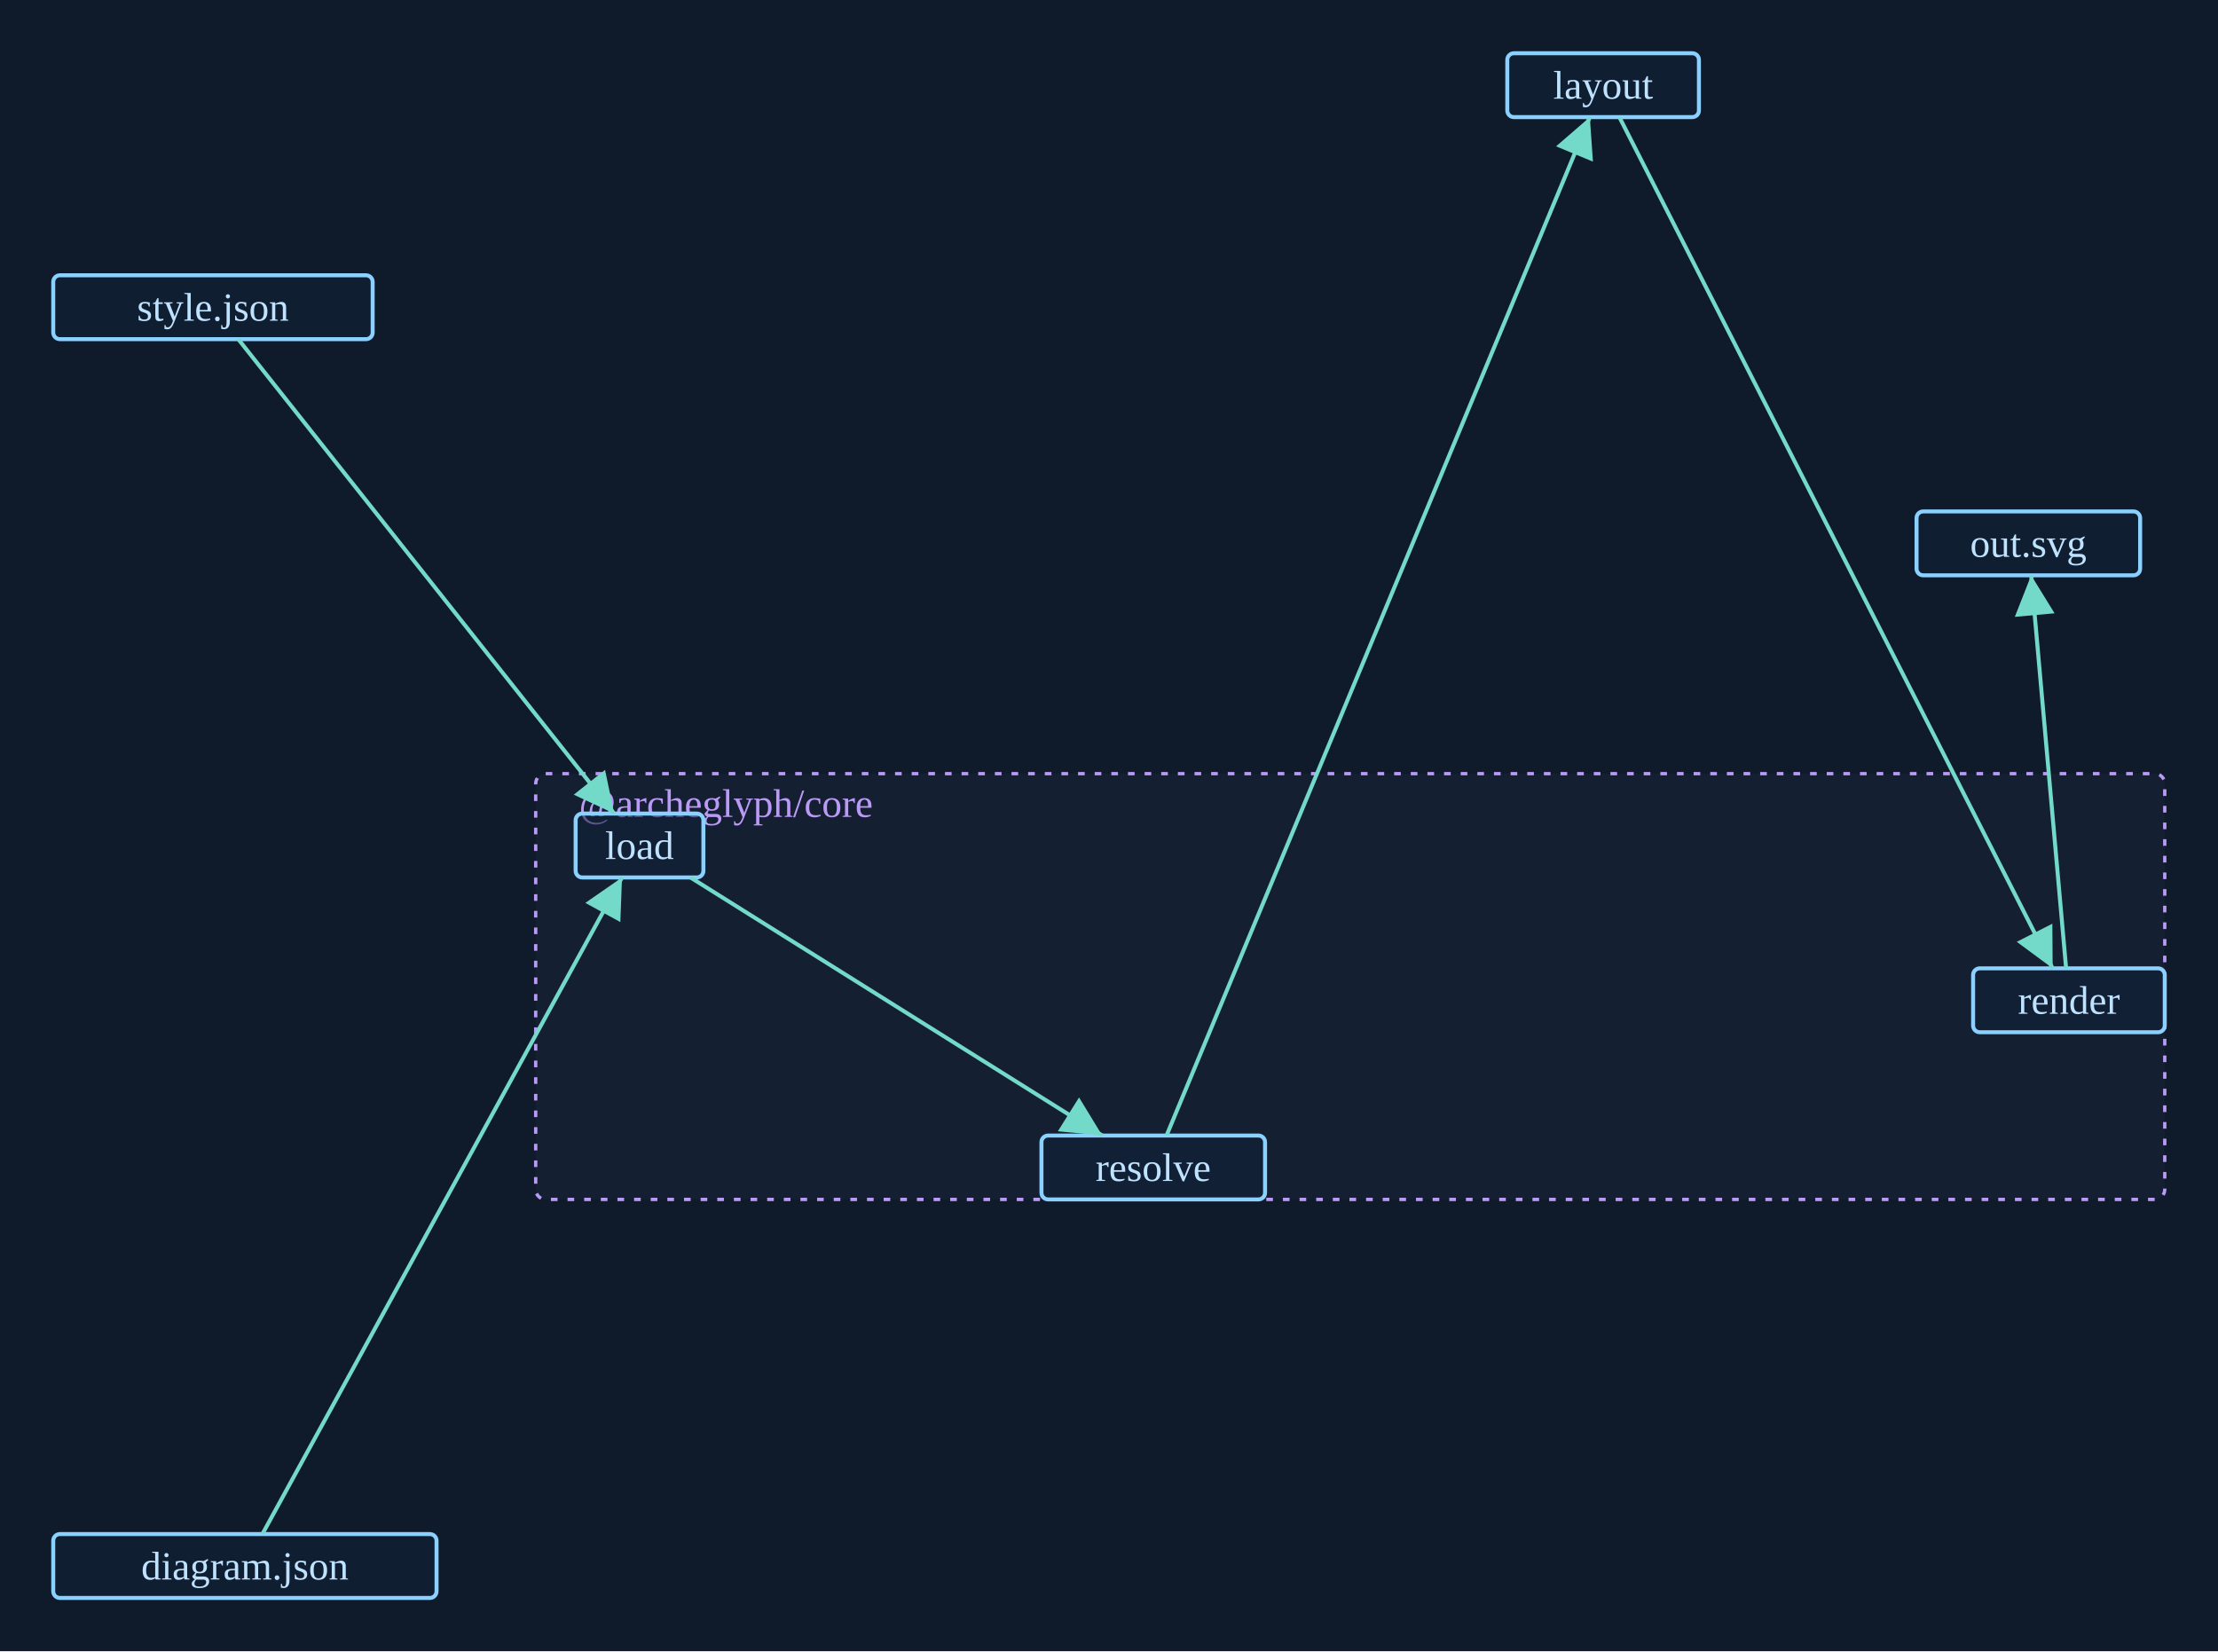
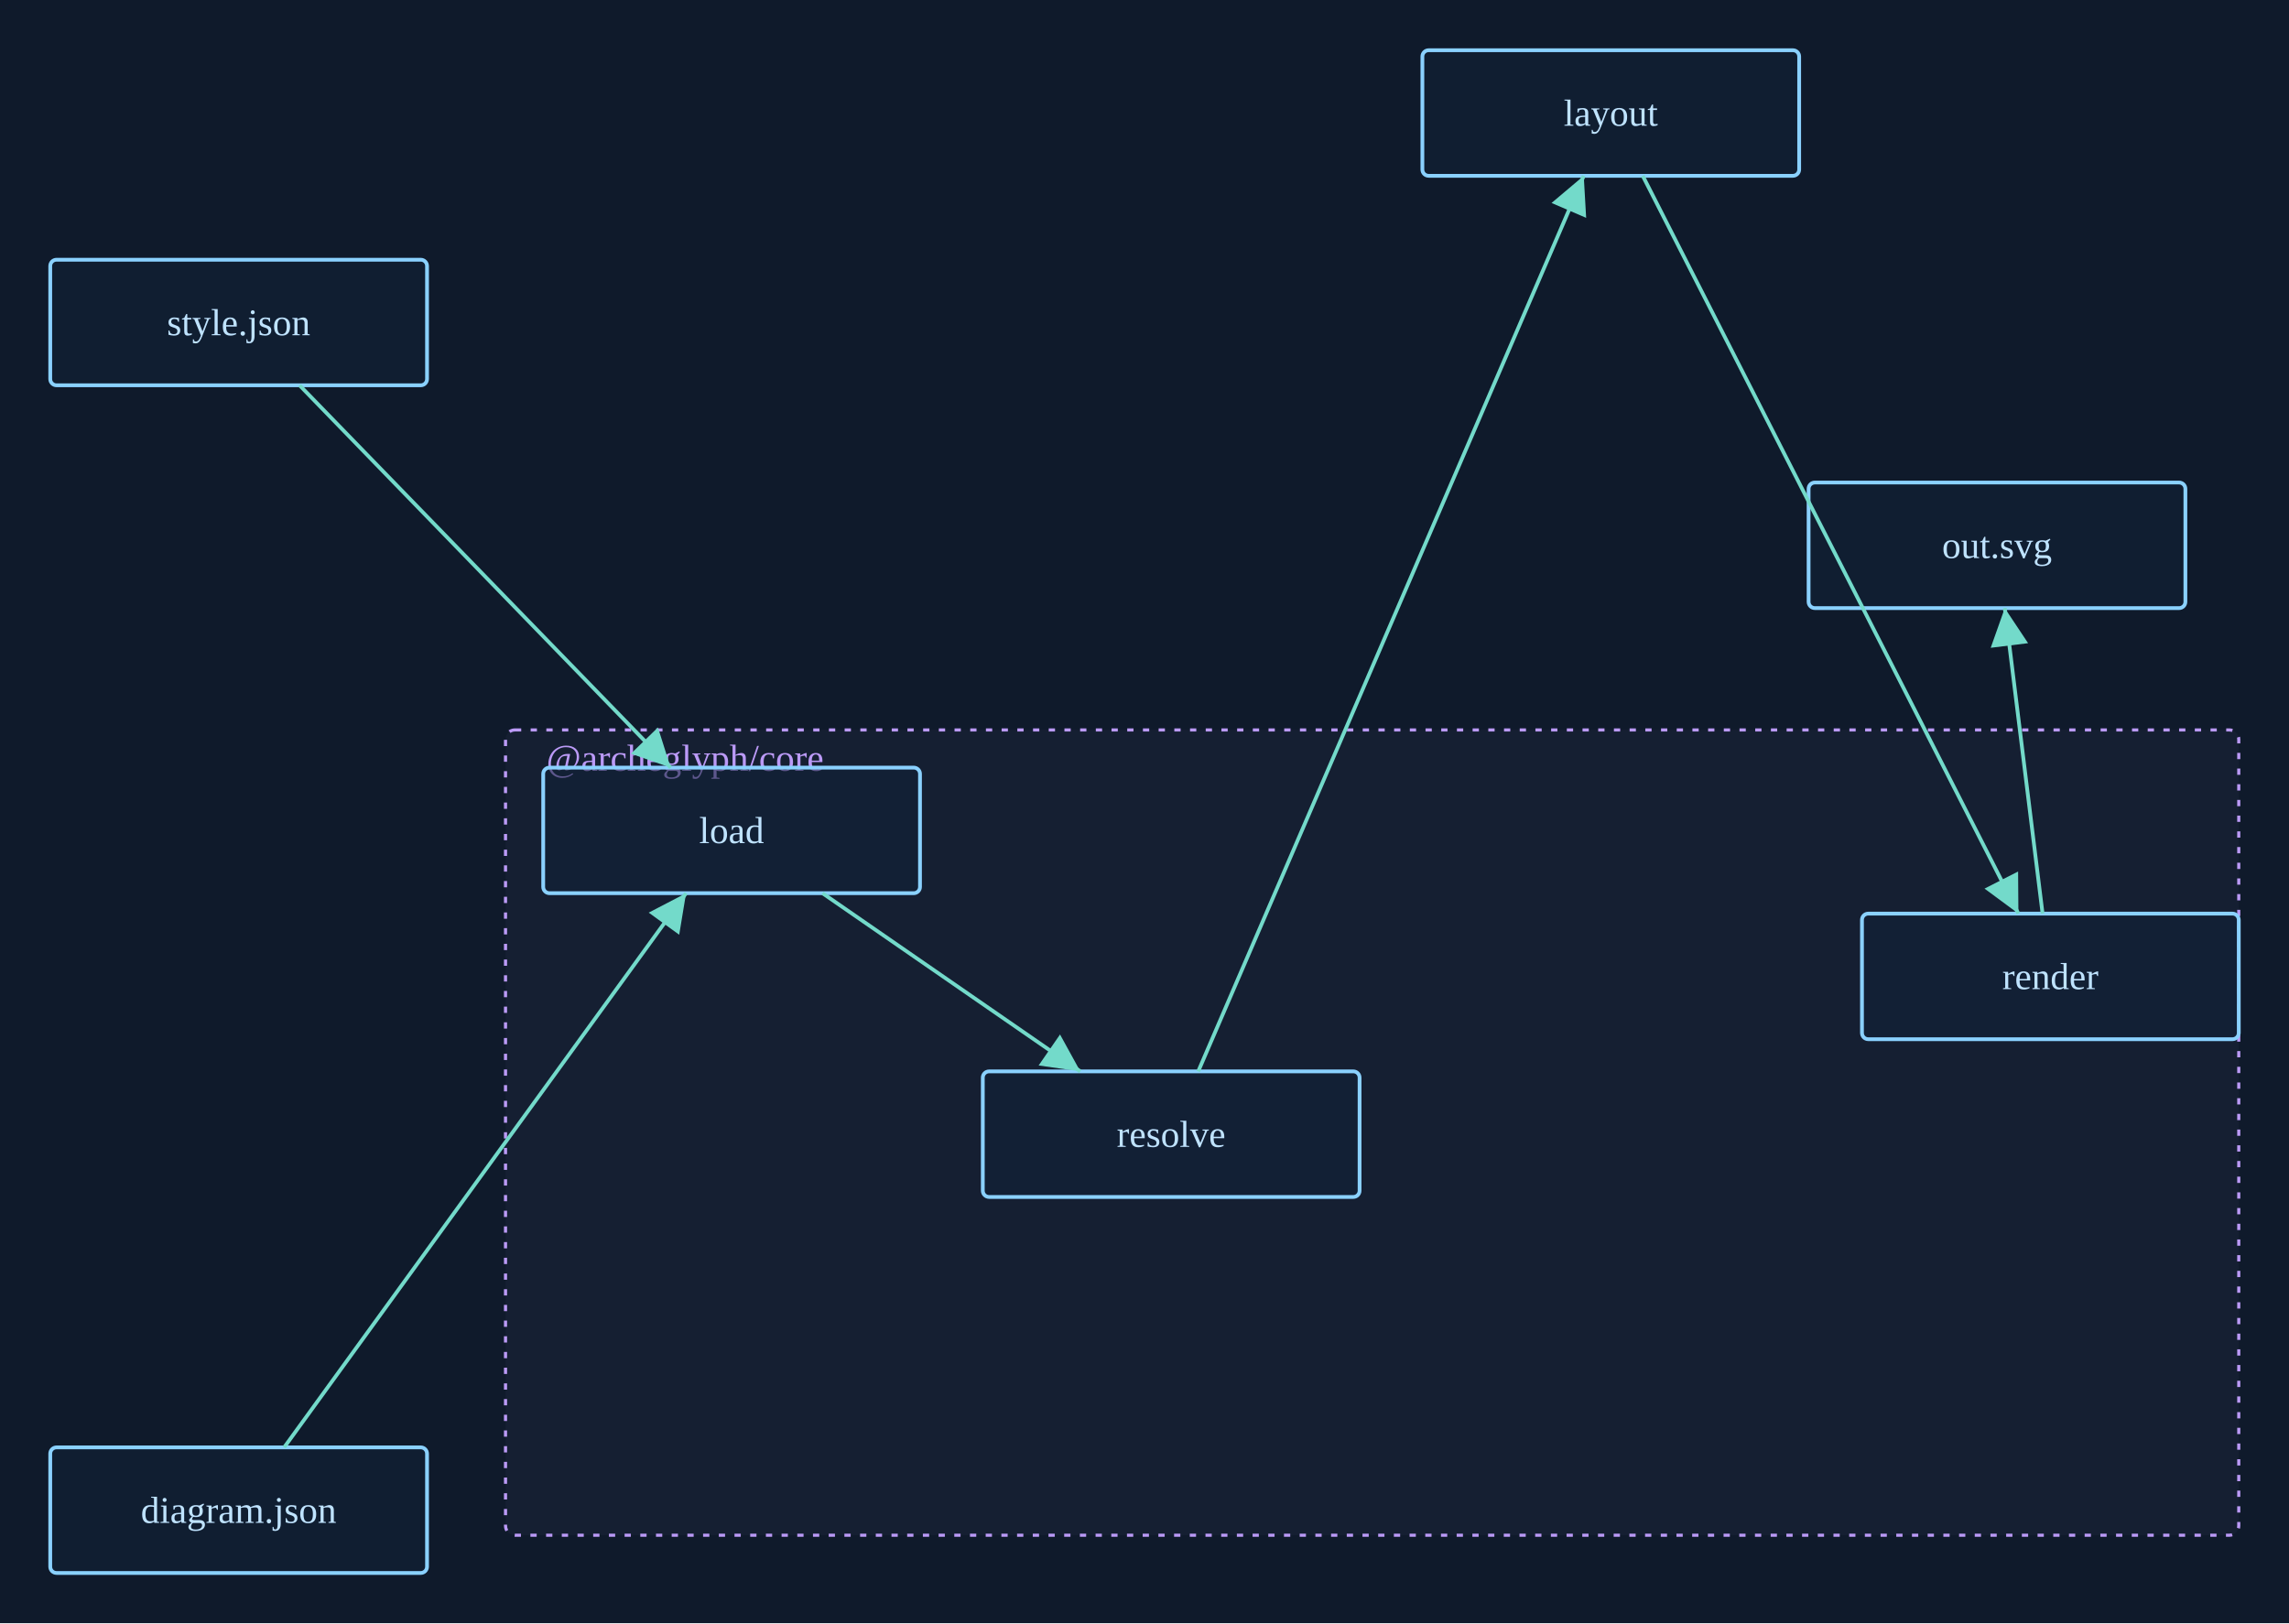
- <svg xmlns="http://www.w3.org/2000/svg" viewBox="-4.00 -179.18 666.60 496.24" width="666.60" height="496.24">
+ <svg xmlns="http://www.w3.org/2000/svg" viewBox="-4.00 -179.18 729.00 517.04" width="729.00" height="517.04">
  <defs>
    <marker id="ah-filled" markerWidth="10" markerHeight="10" refX="10" refY="5" orient="auto">
      <path d="M0,0 L10,5 L0,10 Z" fill="context-stroke" stroke="none" />
    </marker>
  </defs>
-   <rect x="-4.00" y="-179.18" width="666.60" height="496.24" fill="#0f1a2b" />
+   <rect x="-4.00" y="-179.18" width="729.00" height="517.04" fill="#0f1a2b" />
  <g id="group-core" data-element-id="core" data-kind="group">
-     <rect x="157.00" y="53.33" width="489.60" height="127.96" rx="3.00" fill="#bb9af7" fill-opacity="0.04" stroke="#bb9af7" stroke-width="1.00" stroke-dasharray="2,3" />
+     <rect x="157.00" y="53.33" width="552.00" height="256.51" rx="3.00" fill="#bb9af7" fill-opacity="0.04" stroke="#bb9af7" stroke-width="1.00" stroke-dasharray="2,3" />
    <text x="170.00" y="66.33" text-anchor="start" fill="#bb9af7">
      <tspan x="170.00" dy="0">@archeglyph/core</tspan>
    </text>
  </g>
  <g id="node-diagram" data-element-id="diagram" data-kind="node">
-     <rect x="12.00" y="281.86" width="115.20" height="19.20" rx="2.00" fill="#122238" fill-opacity="0.55" stroke="#8ad1ff" stroke-width="1.20" />
-     <text x="69.60" y="291.46" text-anchor="middle" dominant-baseline="central" fill="#bfe3ff">
-       <tspan x="69.60" dy="0">diagram.json</tspan>
+     <rect x="12.00" y="281.86" width="120.00" height="40.00" rx="2.00" fill="#122238" fill-opacity="0.55" stroke="#8ad1ff" stroke-width="1.20" />
+     <text x="72.00" y="301.86" text-anchor="middle" dominant-baseline="central" fill="#bfe3ff">
+       <tspan x="72.00" dy="0">diagram.json</tspan>
    </text>
  </g>
  <g id="node-layout" data-element-id="layout" data-kind="node">
-     <rect x="449.00" y="-163.18" width="57.60" height="19.20" rx="2.00" fill="#122238" fill-opacity="0.55" stroke="#8ad1ff" stroke-width="1.20" />
-     <text x="477.80" y="-153.58" text-anchor="middle" dominant-baseline="central" fill="#bfe3ff">
-       <tspan x="477.80" dy="0">layout</tspan>
+     <rect x="449.00" y="-163.18" width="120.00" height="40.00" rx="2.00" fill="#122238" fill-opacity="0.55" stroke="#8ad1ff" stroke-width="1.20" />
+     <text x="509.00" y="-143.18" text-anchor="middle" dominant-baseline="central" fill="#bfe3ff">
+       <tspan x="509.00" dy="0">layout</tspan>
    </text>
  </g>
  <g id="node-load" data-element-id="load" data-kind="node">
-     <rect x="169.00" y="65.33" width="38.40" height="19.20" rx="2.00" fill="#122238" fill-opacity="0.55" stroke="#8ad1ff" stroke-width="1.20" />
-     <text x="188.20" y="74.93" text-anchor="middle" dominant-baseline="central" fill="#bfe3ff">
-       <tspan x="188.20" dy="0">load</tspan>
+     <rect x="169.00" y="65.33" width="120.00" height="40.00" rx="2.00" fill="#122238" fill-opacity="0.55" stroke="#8ad1ff" stroke-width="1.20" />
+     <text x="229.00" y="85.33" text-anchor="middle" dominant-baseline="central" fill="#bfe3ff">
+       <tspan x="229.00" dy="0">load</tspan>
    </text>
  </g>
  <g id="node-render" data-element-id="render" data-kind="node">
-     <rect x="589.00" y="111.84" width="57.60" height="19.20" rx="2.00" fill="#122238" fill-opacity="0.55" stroke="#8ad1ff" stroke-width="1.20" />
-     <text x="617.80" y="121.44" text-anchor="middle" dominant-baseline="central" fill="#bfe3ff">
-       <tspan x="617.80" dy="0">render</tspan>
+     <rect x="589.00" y="111.84" width="120.00" height="40.00" rx="2.00" fill="#122238" fill-opacity="0.55" stroke="#8ad1ff" stroke-width="1.20" />
+     <text x="649.00" y="131.84" text-anchor="middle" dominant-baseline="central" fill="#bfe3ff">
+       <tspan x="649.00" dy="0">render</tspan>
    </text>
  </g>
  <g id="node-resolve" data-element-id="resolve" data-kind="node">
-     <rect x="309.00" y="162.09" width="67.20" height="19.20" rx="2.00" fill="#122238" fill-opacity="0.55" stroke="#8ad1ff" stroke-width="1.20" />
-     <text x="342.60" y="171.69" text-anchor="middle" dominant-baseline="central" fill="#bfe3ff">
-       <tspan x="342.60" dy="0">resolve</tspan>
+     <rect x="309.00" y="162.09" width="120.00" height="40.00" rx="2.00" fill="#122238" fill-opacity="0.55" stroke="#8ad1ff" stroke-width="1.20" />
+     <text x="369.00" y="182.09" text-anchor="middle" dominant-baseline="central" fill="#bfe3ff">
+       <tspan x="369.00" dy="0">resolve</tspan>
    </text>
  </g>
  <g id="node-stylesheet" data-element-id="stylesheet" data-kind="node">
-     <rect x="12.00" y="-96.45" width="96.00" height="19.20" rx="2.00" fill="#122238" fill-opacity="0.55" stroke="#8ad1ff" stroke-width="1.20" />
-     <text x="60.00" y="-86.85" text-anchor="middle" dominant-baseline="central" fill="#bfe3ff">
-       <tspan x="60.00" dy="0">style.json</tspan>
+     <rect x="12.00" y="-96.45" width="120.00" height="40.00" rx="2.00" fill="#122238" fill-opacity="0.55" stroke="#8ad1ff" stroke-width="1.20" />
+     <text x="72.00" y="-76.45" text-anchor="middle" dominant-baseline="central" fill="#bfe3ff">
+       <tspan x="72.00" dy="0">style.json</tspan>
    </text>
  </g>
  <g id="node-svg" data-element-id="svg" data-kind="node">
-     <rect x="572.00" y="-25.48" width="67.20" height="19.20" rx="2.00" fill="#122238" fill-opacity="0.55" stroke="#8ad1ff" stroke-width="1.20" />
-     <text x="605.60" y="-15.88" text-anchor="middle" dominant-baseline="central" fill="#bfe3ff">
-       <tspan x="605.60" dy="0">out.svg</tspan>
+     <rect x="572.00" y="-25.48" width="120.00" height="40.00" rx="2.00" fill="#122238" fill-opacity="0.55" stroke="#8ad1ff" stroke-width="1.20" />
+     <text x="632.00" y="-5.48" text-anchor="middle" dominant-baseline="central" fill="#bfe3ff">
+       <tspan x="632.00" dy="0">out.svg</tspan>
    </text>
  </g>
  <g id="edge-diagram__load" data-element-id="diagram__load" data-kind="edge">
-     <path d="M 74.86,281.86 L 182.94,84.53" fill="none" stroke="transparent" stroke-width="12" style="pointer-events: stroke" />
-     <path d="M 74.86,281.86 L 182.94,84.53" fill="none" stroke="#73daca" stroke-width="1.20" marker-end="url(#ah-filled)" />
+     <path d="M 86.50,281.86 L 214.50,105.33" fill="none" stroke="transparent" stroke-width="12" style="pointer-events: stroke" />
+     <path d="M 86.50,281.86 L 214.50,105.33" fill="none" stroke="#73daca" stroke-width="1.20" marker-end="url(#ah-filled)" />
  </g>
  <g id="edge-layout__render" data-element-id="layout__render" data-kind="edge">
-     <path d="M 482.69,-143.98 L 612.91,111.84" fill="none" stroke="transparent" stroke-width="12" style="pointer-events: stroke" />
-     <path d="M 482.69,-143.98 L 612.91,111.84" fill="none" stroke="#73daca" stroke-width="1.20" marker-end="url(#ah-filled)" />
+     <path d="M 519.18,-123.18 L 638.82,111.84" fill="none" stroke="transparent" stroke-width="12" style="pointer-events: stroke" />
+     <path d="M 519.18,-123.18 L 638.82,111.84" fill="none" stroke="#73daca" stroke-width="1.20" marker-end="url(#ah-filled)" />
  </g>
  <g id="edge-load__resolve" data-element-id="load__resolve" data-kind="edge">
-     <path d="M 203.52,84.53 L 327.28,162.09" fill="none" stroke="transparent" stroke-width="12" style="pointer-events: stroke" />
-     <path d="M 203.52,84.53 L 327.28,162.09" fill="none" stroke="#73daca" stroke-width="1.20" marker-end="url(#ah-filled)" />
+     <path d="M 257.94,105.33 L 340.06,162.09" fill="none" stroke="transparent" stroke-width="12" style="pointer-events: stroke" />
+     <path d="M 257.94,105.33 L 340.06,162.09" fill="none" stroke="#73daca" stroke-width="1.20" marker-end="url(#ah-filled)" />
  </g>
  <g id="edge-render__svg" data-element-id="render__svg" data-kind="edge">
-     <path d="M 616.95,111.84 L 606.45,-6.28" fill="none" stroke="transparent" stroke-width="12" style="pointer-events: stroke" />
-     <path d="M 616.95,111.84 L 606.45,-6.28" fill="none" stroke="#73daca" stroke-width="1.20" marker-end="url(#ah-filled)" />
+     <path d="M 646.52,111.84 L 634.48,14.52" fill="none" stroke="transparent" stroke-width="12" style="pointer-events: stroke" />
+     <path d="M 646.52,111.84 L 634.48,14.52" fill="none" stroke="#73daca" stroke-width="1.20" marker-end="url(#ah-filled)" />
  </g>
  <g id="edge-resolve__layout" data-element-id="resolve__layout" data-kind="edge">
-     <path d="M 346.59,162.09 L 473.81,-143.98" fill="none" stroke="transparent" stroke-width="12" style="pointer-events: stroke" />
-     <path d="M 346.59,162.09 L 473.81,-143.98" fill="none" stroke="#73daca" stroke-width="1.20" marker-end="url(#ah-filled)" />
+     <path d="M 377.61,162.09 L 500.39,-123.18" fill="none" stroke="transparent" stroke-width="12" style="pointer-events: stroke" />
+     <path d="M 377.61,162.09 L 500.39,-123.18" fill="none" stroke="#73daca" stroke-width="1.20" marker-end="url(#ah-filled)" />
  </g>
  <g id="edge-stylesheet__load" data-element-id="stylesheet__load" data-kind="edge">
-     <path d="M 67.61,-77.25 L 180.59,65.33" fill="none" stroke="transparent" stroke-width="12" style="pointer-events: stroke" />
-     <path d="M 67.61,-77.25 L 180.59,65.33" fill="none" stroke="#73daca" stroke-width="1.20" marker-end="url(#ah-filled)" />
+     <path d="M 91.41,-56.45 L 209.59,65.33" fill="none" stroke="transparent" stroke-width="12" style="pointer-events: stroke" />
+     <path d="M 91.41,-56.45 L 209.59,65.33" fill="none" stroke="#73daca" stroke-width="1.20" marker-end="url(#ah-filled)" />
  </g>
</svg>
